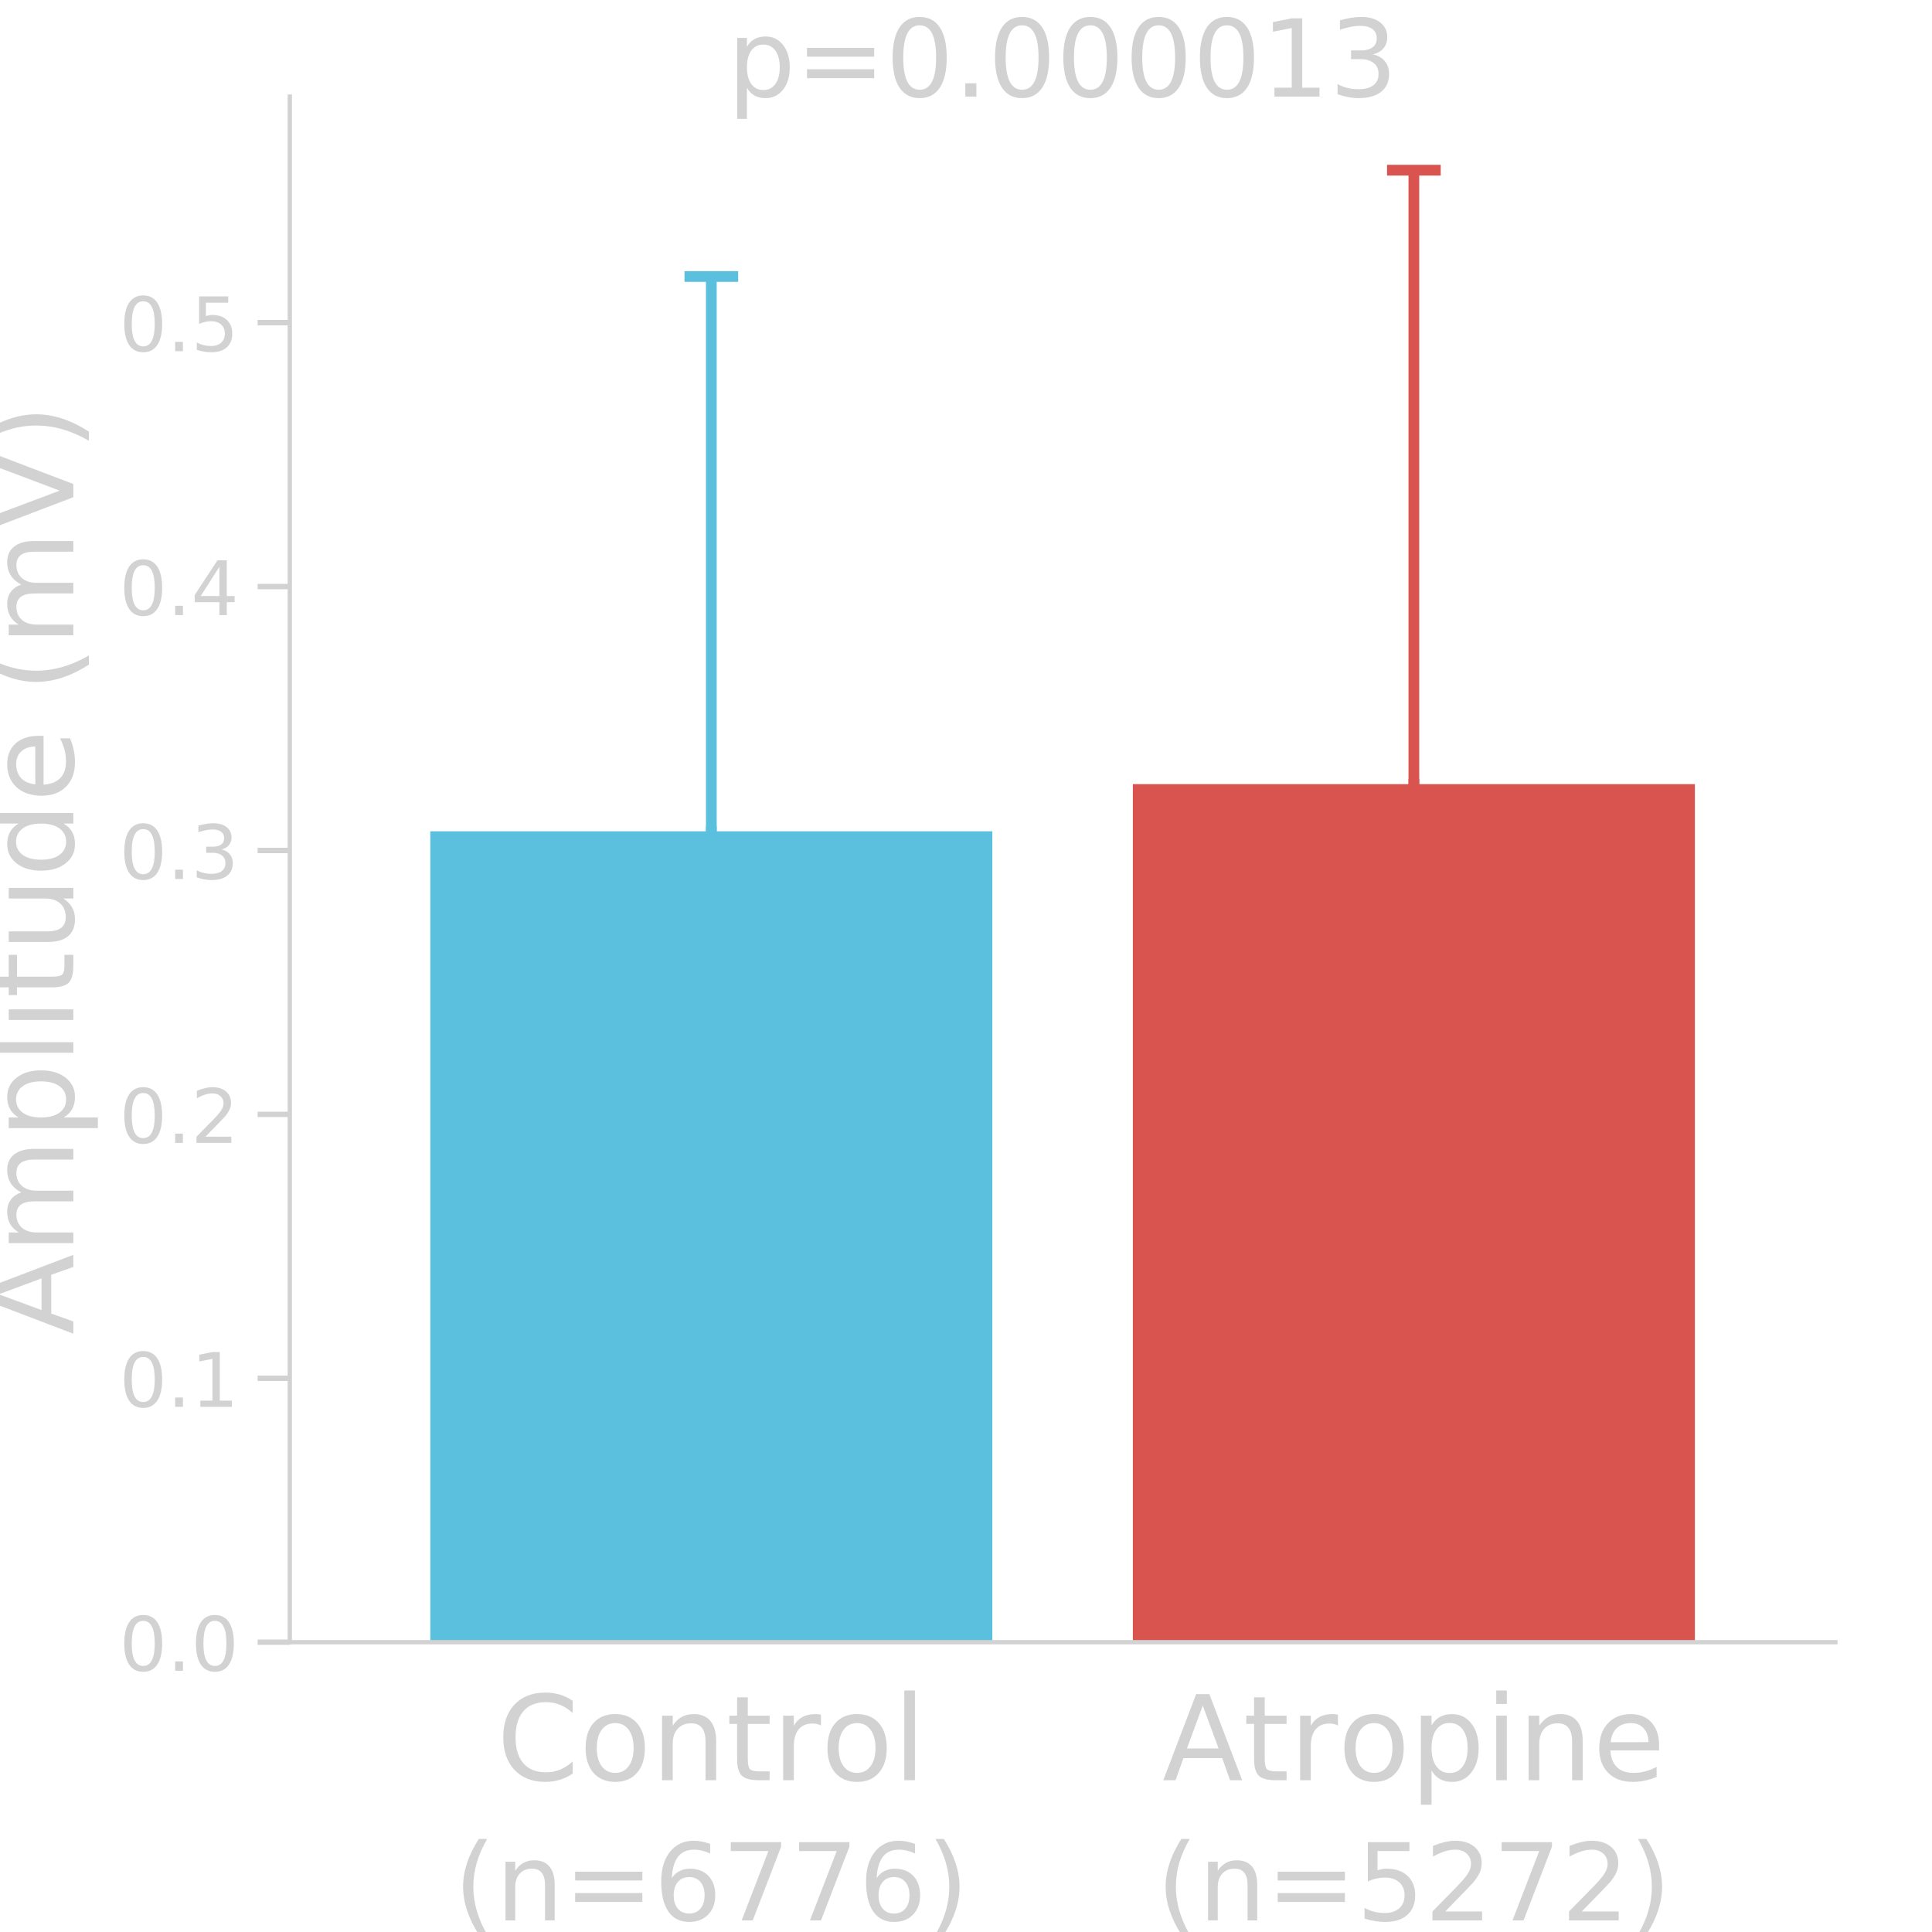
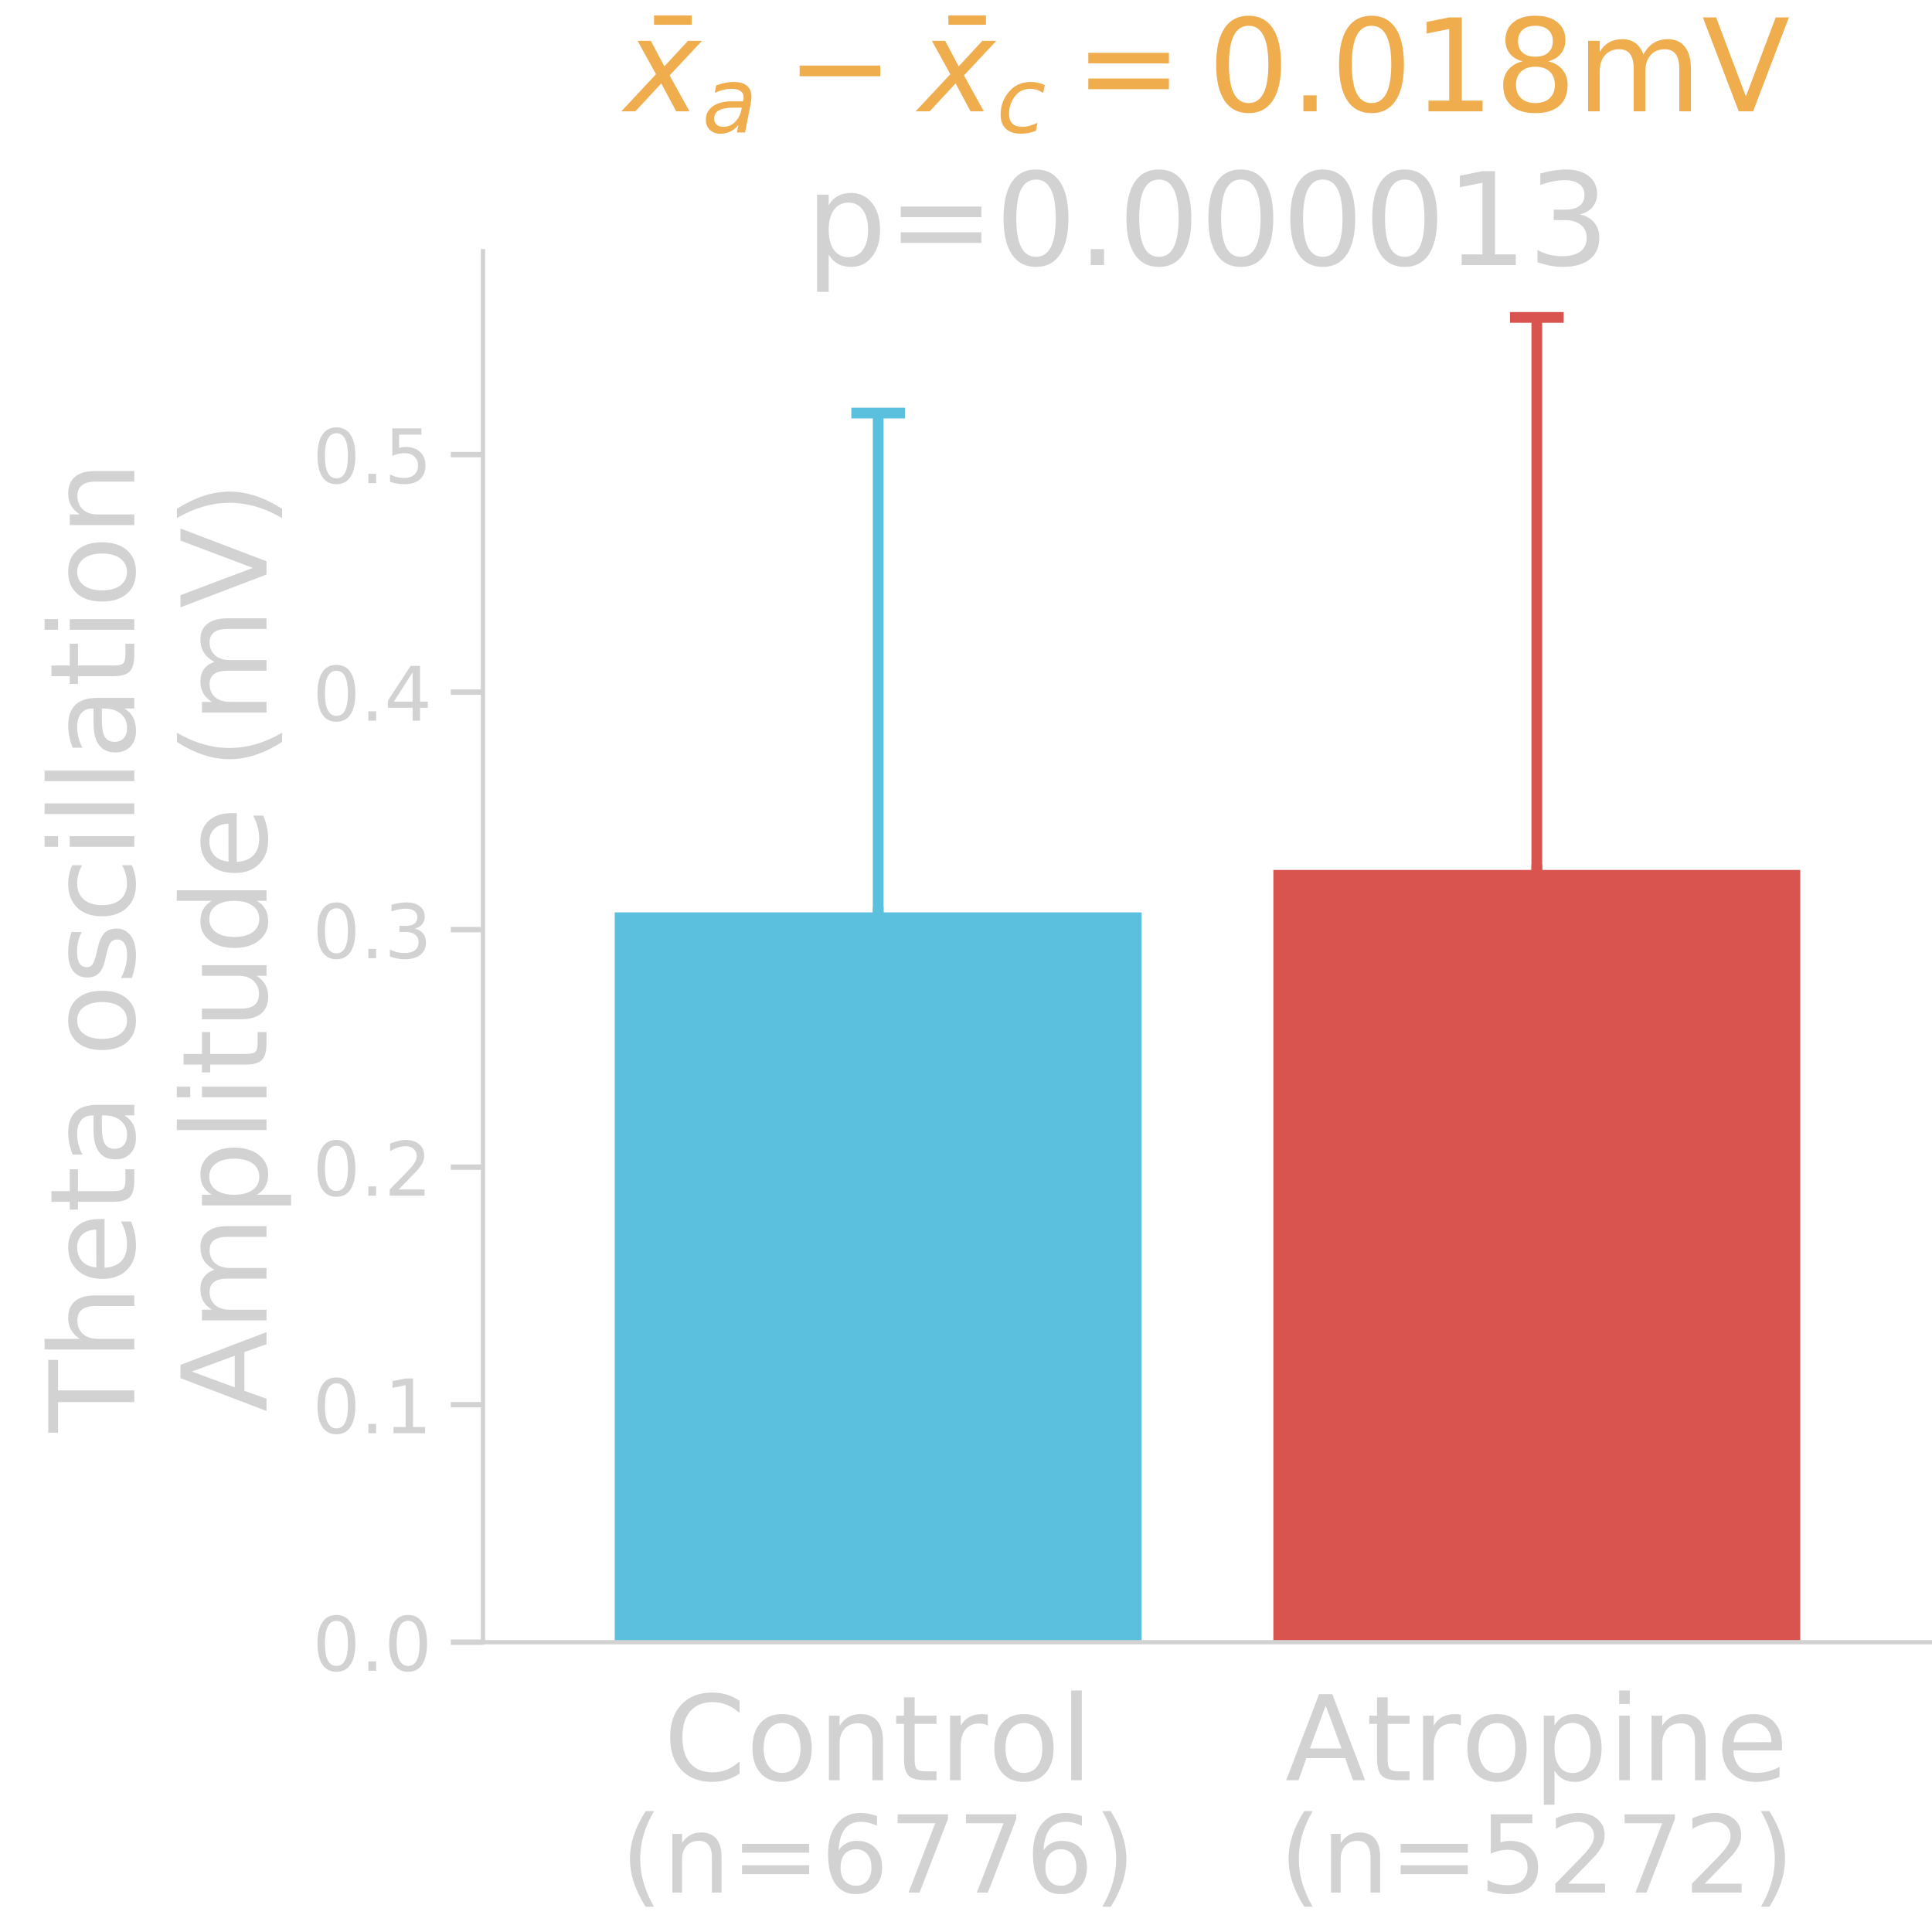
<svg xmlns="http://www.w3.org/2000/svg" xmlns:xlink="http://www.w3.org/1999/xlink" height="360pt" version="1.1" viewBox="0 0 360 360" width="360pt">
  <defs>
    <style type="text/css">
*{stroke-linecap:butt;stroke-linejoin:round;}
  </style>
  </defs>
  <g id="figure_1">
    <g id="patch_1">
      <path d="M 0 360  L 360 360  L 360 0  L 0 0  z " style="fill:none;" />
    </g>
    <g id="axes_1">
      <g id="patch_2">
-         <path d="M 54 306  L 342 306  L 342 18  L 54 18  z " style="fill:none;" />
+         <path d="M 90 306  L 360 306  L 360 46.8  L 90 46.8  z " style="fill:none;" />
      </g>
      <g id="patch_3">
-         <path clip-path="url(#pb2399ab381)" d="M 80.182 306  L 184.909 306  L 184.909 154.901  L 80.182 154.901  z " style="fill:#5bc0de;" />
+         <path clip-path="url(#p8c4077a1ff)" d="M 114.545 306  L 212.727 306  L 212.727 170.011  L 114.545 170.011  z " style="fill:#5bc0de;" />
      </g>
      <g id="patch_4">
-         <path clip-path="url(#pb2399ab381)" d="M 211.091 306  L 315.818 306  L 315.818 146.111  L 211.091 146.111  z " style="fill:#d9534f;" />
+         <path clip-path="url(#p8c4077a1ff)" d="M 237.273 306  L 335.455 306  L 335.455 162.1  L 237.273 162.1  z " style="fill:#d9534f;" />
      </g>
      <g id="matplotlib.axis_1">
        <g id="xtick_1">
          <g id="line2d_1" />
          <g id="text_1">
            <defs>
              <path d="M 64.406 67.281  L 64.406 56.891  Q 59.422 61.531 53.781 63.812  Q 48.141 66.109 41.797 66.109  Q 29.297 66.109 22.656 58.469  Q 16.016 50.828 16.016 36.375  Q 16.016 21.969 22.656 14.328  Q 29.297 6.688 41.797 6.688  Q 48.141 6.688 53.781 8.984  Q 59.422 11.281 64.406 15.922  L 64.406 5.609  Q 59.234 2.094 53.438 0.328  Q 47.656 -1.422 41.219 -1.422  Q 24.656 -1.422 15.125 8.703  Q 5.609 18.844 5.609 36.375  Q 5.609 53.953 15.125 64.078  Q 24.656 74.219 41.219 74.219  Q 47.75 74.219 53.531 72.484  Q 59.328 70.75 64.406 67.281  " id="DejaVuSans-43" />
              <path d="M 30.609 48.391  Q 23.391 48.391 19.188 42.75  Q 14.984 37.109 14.984 27.297  Q 14.984 17.484 19.156 11.844  Q 23.344 6.203 30.609 6.203  Q 37.797 6.203 41.984 11.859  Q 46.188 17.531 46.188 27.297  Q 46.188 37.016 41.984 42.703  Q 37.797 48.391 30.609 48.391  M 30.609 56  Q 42.328 56 49.016 48.375  Q 55.719 40.766 55.719 27.297  Q 55.719 13.875 49.016 6.219  Q 42.328 -1.422 30.609 -1.422  Q 18.844 -1.422 12.172 6.219  Q 5.516 13.875 5.516 27.297  Q 5.516 40.766 12.172 48.375  Q 18.844 56 30.609 56  " id="DejaVuSans-6f" />
              <path d="M 54.891 33.016  L 54.891 0  L 45.906 0  L 45.906 32.719  Q 45.906 40.484 42.875 44.328  Q 39.844 48.188 33.797 48.188  Q 26.516 48.188 22.312 43.547  Q 18.109 38.922 18.109 30.906  L 18.109 0  L 9.078 0  L 9.078 54.688  L 18.109 54.688  L 18.109 46.188  Q 21.344 51.125 25.703 53.562  Q 30.078 56 35.797 56  Q 45.219 56 50.047 50.172  Q 54.891 44.344 54.891 33.016  " id="DejaVuSans-6e" />
              <path d="M 18.312 70.219  L 18.312 54.688  L 36.812 54.688  L 36.812 47.703  L 18.312 47.703  L 18.312 18.016  Q 18.312 11.328 20.141 9.422  Q 21.969 7.516 27.594 7.516  L 36.812 7.516  L 36.812 0  L 27.594 0  Q 17.188 0 13.234 3.875  Q 9.281 7.766 9.281 18.016  L 9.281 47.703  L 2.688 47.703  L 2.688 54.688  L 9.281 54.688  L 9.281 70.219  z " id="DejaVuSans-74" />
              <path d="M 41.109 46.297  Q 39.594 47.172 37.812 47.578  Q 36.031 48 33.891 48  Q 26.266 48 22.188 43.047  Q 18.109 38.094 18.109 28.812  L 18.109 0  L 9.078 0  L 9.078 54.688  L 18.109 54.688  L 18.109 46.188  Q 20.953 51.172 25.484 53.578  Q 30.031 56 36.531 56  Q 37.453 56 38.578 55.875  Q 39.703 55.766 41.062 55.516  z " id="DejaVuSans-72" />
              <path d="M 9.422 75.984  L 18.406 75.984  L 18.406 0  L 9.422 0  z " id="DejaVuSans-6c" />
            </defs>
-             <g style="fill:#d2d2d2;" transform="translate(92.54499 331.7166)scale(0.22 -0.22)">
+             <g style="fill:#d2d2d2;" transform="translate(123.6359 331.7166)scale(0.22 -0.22)">
              <use xlink:href="#DejaVuSans-43" />
              <use x="69.824" xlink:href="#DejaVuSans-6f" />
              <use x="131.006" xlink:href="#DejaVuSans-6e" />
              <use x="194.385" xlink:href="#DejaVuSans-74" />
              <use x="233.594" xlink:href="#DejaVuSans-72" />
              <use x="274.676" xlink:href="#DejaVuSans-6f" />
              <use x="335.857" xlink:href="#DejaVuSans-6c" />
            </g>
          </g>
        </g>
        <g id="xtick_2">
          <g id="line2d_2" />
          <g id="text_2">
            <defs>
              <path d="M 34.188 63.188  L 20.797 26.906  L 47.609 26.906  z M 28.609 72.906  L 39.797 72.906  L 67.578 0  L 57.328 0  L 50.688 18.703  L 17.828 18.703  L 11.188 0  L 0.781 0  z " id="DejaVuSans-41" />
              <path d="M 18.109 8.203  L 18.109 -20.797  L 9.078 -20.797  L 9.078 54.688  L 18.109 54.688  L 18.109 46.391  Q 20.953 51.266 25.266 53.625  Q 29.594 56 35.594 56  Q 45.562 56 51.781 48.094  Q 58.016 40.188 58.016 27.297  Q 58.016 14.406 51.781 6.484  Q 45.562 -1.422 35.594 -1.422  Q 29.594 -1.422 25.266 0.953  Q 20.953 3.328 18.109 8.203  M 48.688 27.297  Q 48.688 37.203 44.609 42.844  Q 40.531 48.484 33.406 48.484  Q 26.266 48.484 22.188 42.844  Q 18.109 37.203 18.109 27.297  Q 18.109 17.391 22.188 11.75  Q 26.266 6.109 33.406 6.109  Q 40.531 6.109 44.609 11.75  Q 48.688 17.391 48.688 27.297  " id="DejaVuSans-70" />
              <path d="M 9.422 54.688  L 18.406 54.688  L 18.406 0  L 9.422 0  z M 9.422 75.984  L 18.406 75.984  L 18.406 64.594  L 9.422 64.594  z " id="DejaVuSans-69" />
              <path d="M 56.203 29.594  L 56.203 25.203  L 14.891 25.203  Q 15.484 15.922 20.484 11.062  Q 25.484 6.203 34.422 6.203  Q 39.594 6.203 44.453 7.469  Q 49.312 8.734 54.109 11.281  L 54.109 2.781  Q 49.266 0.734 44.188 -0.344  Q 39.109 -1.422 33.891 -1.422  Q 20.797 -1.422 13.156 6.188  Q 5.516 13.812 5.516 26.812  Q 5.516 40.234 12.766 48.109  Q 20.016 56 32.328 56  Q 43.359 56 49.781 48.891  Q 56.203 41.797 56.203 29.594  M 47.219 32.234  Q 47.125 39.594 43.094 43.984  Q 39.062 48.391 32.422 48.391  Q 24.906 48.391 20.391 44.141  Q 15.875 39.891 15.188 32.172  z " id="DejaVuSans-65" />
            </defs>
-             <g style="fill:#d2d2d2;" transform="translate(216.5911 331.7166)scale(0.22 -0.22)">
+             <g style="fill:#d2d2d2;" transform="translate(239.5002 331.7166)scale(0.22 -0.22)">
              <use xlink:href="#DejaVuSans-41" />
              <use x="68.393" xlink:href="#DejaVuSans-74" />
              <use x="107.602" xlink:href="#DejaVuSans-72" />
              <use x="148.684" xlink:href="#DejaVuSans-6f" />
              <use x="209.865" xlink:href="#DejaVuSans-70" />
              <use x="273.342" xlink:href="#DejaVuSans-69" />
              <use x="301.125" xlink:href="#DejaVuSans-6e" />
              <use x="364.504" xlink:href="#DejaVuSans-65" />
            </g>
          </g>
        </g>
      </g>
      <g id="matplotlib.axis_2">
        <g id="ytick_1">
          <g id="line2d_3">
            <defs>
-               <path d="M 0 0  L -6 0  " id="m5542c6e0f8" style="stroke:#d2d2d2;" />
-             </defs>
-             <g>
-               <use style="fill:#d2d2d2;stroke:#d2d2d2;" x="54" xlink:href="#m5542c6e0f8" y="306" />
+               <path d="M 0 0  L -6 0  " id="ma2e7c7d70a" style="stroke:#d2d2d2;" />
+             </defs>
+             <g>
+               <use style="fill:#d2d2d2;stroke:#d2d2d2;" x="90" xlink:href="#ma2e7c7d70a" y="306" />
            </g>
          </g>
          <g id="text_3">
            <defs>
              <path d="M 31.781 66.406  Q 24.172 66.406 20.328 58.906  Q 16.5 51.422 16.5 36.375  Q 16.5 21.391 20.328 13.891  Q 24.172 6.391 31.781 6.391  Q 39.453 6.391 43.281 13.891  Q 47.125 21.391 47.125 36.375  Q 47.125 51.422 43.281 58.906  Q 39.453 66.406 31.781 66.406  M 31.781 74.219  Q 44.047 74.219 50.516 64.516  Q 56.984 54.828 56.984 36.375  Q 56.984 17.969 50.516 8.266  Q 44.047 -1.422 31.781 -1.422  Q 19.531 -1.422 13.062 8.266  Q 6.594 17.969 6.594 36.375  Q 6.594 54.828 13.062 64.516  Q 19.531 74.219 31.781 74.219  " id="DejaVuSans-30" />
              <path d="M 10.688 12.406  L 21 12.406  L 21 0  L 10.688 0  z " id="DejaVuSans-2e" />
            </defs>
-             <g style="fill:#d2d2d2;" transform="translate(22.23562 311.3189)scale(0.14 -0.14)">
+             <g style="fill:#d2d2d2;" transform="translate(58.23562 311.3189)scale(0.14 -0.14)">
              <use xlink:href="#DejaVuSans-30" />
              <use x="63.623" xlink:href="#DejaVuSans-2e" />
              <use x="95.41" xlink:href="#DejaVuSans-30" />
            </g>
          </g>
        </g>
        <g id="ytick_2">
          <g id="line2d_4">
            <g>
-               <use style="fill:#d2d2d2;stroke:#d2d2d2;" x="54" xlink:href="#m5542c6e0f8" y="256.824" />
+               <use style="fill:#d2d2d2;stroke:#d2d2d2;" x="90" xlink:href="#ma2e7c7d70a" y="261.742" />
            </g>
          </g>
          <g id="text_4">
            <defs>
              <path d="M 12.406 8.297  L 28.516 8.297  L 28.516 63.922  L 10.984 60.406  L 10.984 69.391  L 28.422 72.906  L 38.281 72.906  L 38.281 8.297  L 54.391 8.297  L 54.391 0  L 12.406 0  z " id="DejaVuSans-31" />
            </defs>
-             <g style="fill:#d2d2d2;" transform="translate(22.23562 262.1429)scale(0.14 -0.14)">
+             <g style="fill:#d2d2d2;" transform="translate(58.23562 267.0605)scale(0.14 -0.14)">
              <use xlink:href="#DejaVuSans-30" />
              <use x="63.623" xlink:href="#DejaVuSans-2e" />
              <use x="95.41" xlink:href="#DejaVuSans-31" />
            </g>
          </g>
        </g>
        <g id="ytick_3">
          <g id="line2d_5">
            <g>
-               <use style="fill:#d2d2d2;stroke:#d2d2d2;" x="54" xlink:href="#m5542c6e0f8" y="207.648" />
+               <use style="fill:#d2d2d2;stroke:#d2d2d2;" x="90" xlink:href="#ma2e7c7d70a" y="217.483" />
            </g>
          </g>
          <g id="text_5">
            <defs>
              <path d="M 19.188 8.297  L 53.609 8.297  L 53.609 0  L 7.328 0  L 7.328 8.297  Q 12.938 14.109 22.625 23.891  Q 32.328 33.688 34.812 36.531  Q 39.547 41.844 41.422 45.531  Q 43.312 49.219 43.312 52.781  Q 43.312 58.594 39.234 62.25  Q 35.156 65.922 28.609 65.922  Q 23.969 65.922 18.812 64.312  Q 13.672 62.703 7.812 59.422  L 7.812 69.391  Q 13.766 71.781 18.938 73  Q 24.125 74.219 28.422 74.219  Q 39.75 74.219 46.484 68.547  Q 53.219 62.891 53.219 53.422  Q 53.219 48.922 51.531 44.891  Q 49.859 40.875 45.406 35.406  Q 44.188 33.984 37.641 27.219  Q 31.109 20.453 19.188 8.297  " id="DejaVuSans-32" />
            </defs>
-             <g style="fill:#d2d2d2;" transform="translate(22.23562 212.9669)scale(0.14 -0.14)">
+             <g style="fill:#d2d2d2;" transform="translate(58.23562 222.8021)scale(0.14 -0.14)">
              <use xlink:href="#DejaVuSans-30" />
              <use x="63.623" xlink:href="#DejaVuSans-2e" />
              <use x="95.41" xlink:href="#DejaVuSans-32" />
            </g>
          </g>
        </g>
        <g id="ytick_4">
          <g id="line2d_6">
            <g>
-               <use style="fill:#d2d2d2;stroke:#d2d2d2;" x="54" xlink:href="#m5542c6e0f8" y="158.472" />
+               <use style="fill:#d2d2d2;stroke:#d2d2d2;" x="90" xlink:href="#ma2e7c7d70a" y="173.225" />
            </g>
          </g>
          <g id="text_6">
            <defs>
              <path d="M 40.578 39.312  Q 47.656 37.797 51.625 33  Q 55.609 28.219 55.609 21.188  Q 55.609 10.406 48.188 4.484  Q 40.766 -1.422 27.094 -1.422  Q 22.516 -1.422 17.656 -0.516  Q 12.797 0.391 7.625 2.203  L 7.625 11.719  Q 11.719 9.328 16.594 8.109  Q 21.484 6.891 26.812 6.891  Q 36.078 6.891 40.938 10.547  Q 45.797 14.203 45.797 21.188  Q 45.797 27.641 41.281 31.266  Q 36.766 34.906 28.719 34.906  L 20.219 34.906  L 20.219 43.016  L 29.109 43.016  Q 36.375 43.016 40.234 45.922  Q 44.094 48.828 44.094 54.297  Q 44.094 59.906 40.109 62.906  Q 36.141 65.922 28.719 65.922  Q 24.656 65.922 20.016 65.031  Q 15.375 64.156 9.812 62.312  L 9.812 71.094  Q 15.438 72.656 20.344 73.438  Q 25.25 74.219 29.594 74.219  Q 40.828 74.219 47.359 69.109  Q 53.906 64.016 53.906 55.328  Q 53.906 49.266 50.438 45.094  Q 46.969 40.922 40.578 39.312  " id="DejaVuSans-33" />
            </defs>
-             <g style="fill:#d2d2d2;" transform="translate(22.23562 163.7909)scale(0.14 -0.14)">
+             <g style="fill:#d2d2d2;" transform="translate(58.23562 178.5437)scale(0.14 -0.14)">
              <use xlink:href="#DejaVuSans-30" />
              <use x="63.623" xlink:href="#DejaVuSans-2e" />
              <use x="95.41" xlink:href="#DejaVuSans-33" />
            </g>
          </g>
        </g>
        <g id="ytick_5">
          <g id="line2d_7">
            <g>
-               <use style="fill:#d2d2d2;stroke:#d2d2d2;" x="54" xlink:href="#m5542c6e0f8" y="109.296" />
+               <use style="fill:#d2d2d2;stroke:#d2d2d2;" x="90" xlink:href="#ma2e7c7d70a" y="128.966" />
            </g>
          </g>
          <g id="text_7">
            <defs>
              <path d="M 37.797 64.312  L 12.891 25.391  L 37.797 25.391  z M 35.203 72.906  L 47.609 72.906  L 47.609 25.391  L 58.016 25.391  L 58.016 17.188  L 47.609 17.188  L 47.609 0  L 37.797 0  L 37.797 17.188  L 4.891 17.188  L 4.891 26.703  z " id="DejaVuSans-34" />
            </defs>
-             <g style="fill:#d2d2d2;" transform="translate(22.23562 114.6149)scale(0.14 -0.14)">
+             <g style="fill:#d2d2d2;" transform="translate(58.23562 134.2853)scale(0.14 -0.14)">
              <use xlink:href="#DejaVuSans-30" />
              <use x="63.623" xlink:href="#DejaVuSans-2e" />
              <use x="95.41" xlink:href="#DejaVuSans-34" />
            </g>
          </g>
        </g>
        <g id="ytick_6">
          <g id="line2d_8">
            <g>
-               <use style="fill:#d2d2d2;stroke:#d2d2d2;" x="54" xlink:href="#m5542c6e0f8" y="60.12" />
+               <use style="fill:#d2d2d2;stroke:#d2d2d2;" x="90" xlink:href="#ma2e7c7d70a" y="84.708" />
            </g>
          </g>
          <g id="text_8">
            <defs>
              <path d="M 10.797 72.906  L 49.516 72.906  L 49.516 64.594  L 19.828 64.594  L 19.828 46.734  Q 21.969 47.469 24.109 47.828  Q 26.266 48.188 28.422 48.188  Q 40.625 48.188 47.75 41.5  Q 54.891 34.812 54.891 23.391  Q 54.891 11.625 47.562 5.094  Q 40.234 -1.422 26.906 -1.422  Q 22.312 -1.422 17.547 -0.641  Q 12.797 0.141 7.719 1.703  L 7.719 11.625  Q 12.109 9.234 16.797 8.062  Q 21.484 6.891 26.703 6.891  Q 35.156 6.891 40.078 11.328  Q 45.016 15.766 45.016 23.391  Q 45.016 31 40.078 35.438  Q 35.156 39.891 26.703 39.891  Q 22.75 39.891 18.812 39.016  Q 14.891 38.141 10.797 36.281  z " id="DejaVuSans-35" />
            </defs>
-             <g style="fill:#d2d2d2;" transform="translate(22.23562 65.43893)scale(0.14 -0.14)">
+             <g style="fill:#d2d2d2;" transform="translate(58.23562 90.02693)scale(0.14 -0.14)">
              <use xlink:href="#DejaVuSans-30" />
              <use x="63.623" xlink:href="#DejaVuSans-2e" />
              <use x="95.41" xlink:href="#DejaVuSans-35" />
            </g>
          </g>
        </g>
        <g id="text_9">
+           <defs>
+             <path d="M -0.297 72.906  L 61.375 72.906  L 61.375 64.594  L 35.5 64.594  L 35.5 0  L 25.594 0  L 25.594 64.594  L -0.297 64.594  z " id="DejaVuSans-54" />
+             <path d="M 54.891 33.016  L 54.891 0  L 45.906 0  L 45.906 32.719  Q 45.906 40.484 42.875 44.328  Q 39.844 48.188 33.797 48.188  Q 26.516 48.188 22.312 43.547  Q 18.109 38.922 18.109 30.906  L 18.109 0  L 9.078 0  L 9.078 75.984  L 18.109 75.984  L 18.109 46.188  Q 21.344 51.125 25.703 53.562  Q 30.078 56 35.797 56  Q 45.219 56 50.047 50.172  Q 54.891 44.344 54.891 33.016  " id="DejaVuSans-68" />
+             <path d="M 34.281 27.484  Q 23.391 27.484 19.188 25  Q 14.984 22.516 14.984 16.5  Q 14.984 11.719 18.141 8.906  Q 21.297 6.109 26.703 6.109  Q 34.188 6.109 38.703 11.406  Q 43.219 16.703 43.219 25.484  L 43.219 27.484  z M 52.203 31.203  L 52.203 0  L 43.219 0  L 43.219 8.297  Q 40.141 3.328 35.547 0.953  Q 30.953 -1.422 24.312 -1.422  Q 15.922 -1.422 10.953 3.297  Q 6 8.016 6 15.922  Q 6 25.141 12.172 29.828  Q 18.359 34.516 30.609 34.516  L 43.219 34.516  L 43.219 35.406  Q 43.219 41.609 39.141 45  Q 35.062 48.391 27.688 48.391  Q 23 48.391 18.547 47.266  Q 14.109 46.141 10.016 43.891  L 10.016 52.203  Q 14.938 54.109 19.578 55.047  Q 24.219 56 28.609 56  Q 40.484 56 46.344 49.844  Q 52.203 43.703 52.203 31.203  " id="DejaVuSans-61" />
+             <path id="DejaVuSans-20" />
+             <path d="M 44.281 53.078  L 44.281 44.578  Q 40.484 46.531 36.375 47.5  Q 32.281 48.484 27.875 48.484  Q 21.188 48.484 17.844 46.438  Q 14.5 44.391 14.5 40.281  Q 14.5 37.156 16.891 35.375  Q 19.281 33.594 26.516 31.984  L 29.594 31.297  Q 39.156 29.25 43.188 25.516  Q 47.219 21.781 47.219 15.094  Q 47.219 7.469 41.188 3.016  Q 35.156 -1.422 24.609 -1.422  Q 20.219 -1.422 15.453 -0.562  Q 10.688 0.297 5.422 2  L 5.422 11.281  Q 10.406 8.688 15.234 7.391  Q 20.062 6.109 24.812 6.109  Q 31.156 6.109 34.562 8.281  Q 37.984 10.453 37.984 14.406  Q 37.984 18.062 35.516 20.016  Q 33.062 21.969 24.703 23.781  L 21.578 24.516  Q 13.234 26.266 9.516 29.906  Q 5.812 33.547 5.812 39.891  Q 5.812 47.609 11.281 51.797  Q 16.75 56 26.812 56  Q 31.781 56 36.172 55.266  Q 40.578 54.547 44.281 53.078  " id="DejaVuSans-73" />
+             <path d="M 48.781 52.594  L 48.781 44.188  Q 44.969 46.297 41.141 47.344  Q 37.312 48.391 33.406 48.391  Q 24.656 48.391 19.812 42.844  Q 14.984 37.312 14.984 27.297  Q 14.984 17.281 19.812 11.734  Q 24.656 6.203 33.406 6.203  Q 37.312 6.203 41.141 7.25  Q 44.969 8.297 48.781 10.406  L 48.781 2.094  Q 45.016 0.344 40.984 -0.531  Q 36.969 -1.422 32.422 -1.422  Q 20.062 -1.422 12.781 6.344  Q 5.516 14.109 5.516 27.297  Q 5.516 40.672 12.859 48.328  Q 20.219 56 33.016 56  Q 37.156 56 41.109 55.141  Q 45.062 54.297 48.781 52.594  " id="DejaVuSans-63" />
+           </defs>
+           <g style="fill:#d2d2d2;" transform="translate(25.02512 266.8956)rotate(-90)scale(0.22 -0.22)">
+             <use xlink:href="#DejaVuSans-54" />
+             <use x="61.084" xlink:href="#DejaVuSans-68" />
+             <use x="124.463" xlink:href="#DejaVuSans-65" />
+             <use x="185.986" xlink:href="#DejaVuSans-74" />
+             <use x="225.195" xlink:href="#DejaVuSans-61" />
+             <use x="286.475" xlink:href="#DejaVuSans-20" />
+             <use x="318.262" xlink:href="#DejaVuSans-6f" />
+             <use x="379.443" xlink:href="#DejaVuSans-73" />
+             <use x="431.543" xlink:href="#DejaVuSans-63" />
+             <use x="486.523" xlink:href="#DejaVuSans-69" />
+             <use x="514.307" xlink:href="#DejaVuSans-6c" />
+             <use x="542.09" xlink:href="#DejaVuSans-6c" />
+             <use x="569.873" xlink:href="#DejaVuSans-61" />
+             <use x="631.152" xlink:href="#DejaVuSans-74" />
+             <use x="670.361" xlink:href="#DejaVuSans-69" />
+             <use x="698.145" xlink:href="#DejaVuSans-6f" />
+             <use x="759.326" xlink:href="#DejaVuSans-6e" />
+           </g>
          <defs>
            <path d="M 52 44.188  Q 55.375 50.25 60.062 53.125  Q 64.75 56 71.094 56  Q 79.641 56 84.281 50.016  Q 88.922 44.047 88.922 33.016  L 88.922 0  L 79.891 0  L 79.891 32.719  Q 79.891 40.578 77.094 44.375  Q 74.312 48.188 68.609 48.188  Q 61.625 48.188 57.562 43.547  Q 53.516 38.922 53.516 30.906  L 53.516 0  L 44.484 0  L 44.484 32.719  Q 44.484 40.625 41.703 44.406  Q 38.922 48.188 33.109 48.188  Q 26.219 48.188 22.156 43.531  Q 18.109 38.875 18.109 30.906  L 18.109 0  L 9.078 0  L 9.078 54.688  L 18.109 54.688  L 18.109 46.188  Q 21.188 51.219 25.484 53.609  Q 29.781 56 35.688 56  Q 41.656 56 45.828 52.969  Q 50 49.953 52 44.188  " id="DejaVuSans-6d" />
            <path d="M 8.5 21.578  L 8.5 54.688  L 17.484 54.688  L 17.484 21.922  Q 17.484 14.156 20.5 10.266  Q 23.531 6.391 29.594 6.391  Q 36.859 6.391 41.078 11.031  Q 45.312 15.672 45.312 23.688  L 45.312 54.688  L 54.297 54.688  L 54.297 0  L 45.312 0  L 45.312 8.406  Q 42.047 3.422 37.719 1  Q 33.406 -1.422 27.688 -1.422  Q 18.266 -1.422 13.375 4.438  Q 8.5 10.297 8.5 21.578  M 31.109 56  z " id="DejaVuSans-75" />
            <path d="M 45.406 46.391  L 45.406 75.984  L 54.391 75.984  L 54.391 0  L 45.406 0  L 45.406 8.203  Q 42.578 3.328 38.25 0.953  Q 33.938 -1.422 27.875 -1.422  Q 17.969 -1.422 11.734 6.484  Q 5.516 14.406 5.516 27.297  Q 5.516 40.188 11.734 48.094  Q 17.969 56 27.875 56  Q 33.938 56 38.25 53.625  Q 42.578 51.266 45.406 46.391  M 14.797 27.297  Q 14.797 17.391 18.875 11.75  Q 22.953 6.109 30.078 6.109  Q 37.203 6.109 41.297 11.75  Q 45.406 17.391 45.406 27.297  Q 45.406 37.203 41.297 42.844  Q 37.203 48.484 30.078 48.484  Q 22.953 48.484 18.875 42.844  Q 14.797 37.203 14.797 27.297  " id="DejaVuSans-64" />
-             <path id="DejaVuSans-20" />
            <path d="M 31 75.875  Q 24.469 64.656 21.281 53.656  Q 18.109 42.672 18.109 31.391  Q 18.109 20.125 21.312 9.062  Q 24.516 -2 31 -13.188  L 23.188 -13.188  Q 15.875 -1.703 12.234 9.375  Q 8.594 20.453 8.594 31.391  Q 8.594 42.281 12.203 53.312  Q 15.828 64.359 23.188 75.875  z " id="DejaVuSans-28" />
            <path d="M 28.609 0  L 0.781 72.906  L 11.078 72.906  L 34.188 11.531  L 57.328 72.906  L 67.578 72.906  L 39.797 0  z " id="DejaVuSans-56" />
            <path d="M 8.016 75.875  L 15.828 75.875  Q 23.141 64.359 26.781 53.312  Q 30.422 42.281 30.422 31.391  Q 30.422 20.453 26.781 9.375  Q 23.141 -1.703 15.828 -13.188  L 8.016 -13.188  Q 14.5 -2 17.703 9.062  Q 20.906 20.125 20.906 31.391  Q 20.906 42.672 17.703 53.656  Q 14.5 64.656 8.016 75.875  " id="DejaVuSans-29" />
          </defs>
-           <g style="fill:#d2d2d2;" transform="translate(13.66031 248.6886)rotate(-90)scale(0.22 -0.22)">
+           <g style="fill:#d2d2d2;" transform="translate(49.66031 263.0886)rotate(-90)scale(0.22 -0.22)">
            <use xlink:href="#DejaVuSans-41" />
            <use x="68.408" xlink:href="#DejaVuSans-6d" />
            <use x="165.82" xlink:href="#DejaVuSans-70" />
            <use x="229.297" xlink:href="#DejaVuSans-6c" />
            <use x="257.08" xlink:href="#DejaVuSans-69" />
            <use x="284.863" xlink:href="#DejaVuSans-74" />
            <use x="324.072" xlink:href="#DejaVuSans-75" />
            <use x="387.451" xlink:href="#DejaVuSans-64" />
            <use x="450.928" xlink:href="#DejaVuSans-65" />
            <use x="512.451" xlink:href="#DejaVuSans-20" />
            <use x="544.238" xlink:href="#DejaVuSans-28" />
            <use x="583.252" xlink:href="#DejaVuSans-6d" />
            <use x="680.664" xlink:href="#DejaVuSans-56" />
            <use x="749.072" xlink:href="#DejaVuSans-29" />
          </g>
        </g>
      </g>
      <g id="LineCollection_1">
-         <path clip-path="url(#pb2399ab381)" d="M 132.545 258.279  L 132.545 51.522  " style="fill:none;stroke:#5bc0de;stroke-width:2;" />
+         <path clip-path="url(#p8c4077a1ff)" d="M 163.636 263.051  L 163.636 76.97  " style="fill:none;stroke:#5bc0de;stroke-width:2;" />
      </g>
      <g id="LineCollection_2">
-         <path clip-path="url(#pb2399ab381)" d="M 263.455 260.508  L 263.455 31.714  " style="fill:none;stroke:#d9534f;stroke-width:2;" />
+         <path clip-path="url(#p8c4077a1ff)" d="M 286.364 265.057  L 286.364 59.143  " style="fill:none;stroke:#d9534f;stroke-width:2;" />
      </g>
      <g id="line2d_9">
        <defs>
-           <path d="M 5 0  L -5 -0  " id="mb5862f78d9" style="stroke:#5bc0de;stroke-width:2;" />
+           <path d="M 5 0  L -5 -0  " id="m9633cdf77a" style="stroke:#5bc0de;stroke-width:2;" />
        </defs>
-         <g clip-path="url(#pb2399ab381)">
-           <use style="fill:#5bc0de;stroke:#5bc0de;stroke-width:2;" x="132.545" xlink:href="#mb5862f78d9" y="258.279" />
+         <g clip-path="url(#p8c4077a1ff)">
+           <use style="fill:#5bc0de;stroke:#5bc0de;stroke-width:2;" x="163.636" xlink:href="#m9633cdf77a" y="263.051" />
        </g>
      </g>
      <g id="line2d_10">
-         <g clip-path="url(#pb2399ab381)">
-           <use style="fill:#5bc0de;stroke:#5bc0de;stroke-width:2;" x="132.545" xlink:href="#mb5862f78d9" y="51.522" />
+         <g clip-path="url(#p8c4077a1ff)">
+           <use style="fill:#5bc0de;stroke:#5bc0de;stroke-width:2;" x="163.636" xlink:href="#m9633cdf77a" y="76.97" />
        </g>
      </g>
      <g id="line2d_11">
        <defs>
-           <path d="M 5 0  L -5 -0  " id="m9d867dc07e" style="stroke:#d9534f;stroke-width:2;" />
+           <path d="M 5 0  L -5 -0  " id="m61225c7da8" style="stroke:#d9534f;stroke-width:2;" />
        </defs>
-         <g clip-path="url(#pb2399ab381)">
-           <use style="fill:#d9534f;stroke:#d9534f;stroke-width:2;" x="263.455" xlink:href="#m9d867dc07e" y="260.508" />
+         <g clip-path="url(#p8c4077a1ff)">
+           <use style="fill:#d9534f;stroke:#d9534f;stroke-width:2;" x="286.364" xlink:href="#m61225c7da8" y="265.057" />
        </g>
      </g>
      <g id="line2d_12">
-         <g clip-path="url(#pb2399ab381)">
-           <use style="fill:#d9534f;stroke:#d9534f;stroke-width:2;" x="263.455" xlink:href="#m9d867dc07e" y="31.714" />
+         <g clip-path="url(#p8c4077a1ff)">
+           <use style="fill:#d9534f;stroke:#d9534f;stroke-width:2;" x="286.364" xlink:href="#m61225c7da8" y="59.143" />
        </g>
      </g>
      <g id="line2d_13">
-         <path clip-path="url(#pb2399ab381)" d="M 132.545 154.901  " style="fill:none;stroke:#5bc0de;stroke-linecap:square;stroke-width:2;" />
+         <path clip-path="url(#p8c4077a1ff)" d="M 163.636 170.011  " style="fill:none;stroke:#5bc0de;stroke-linecap:square;stroke-width:2;" />
      </g>
      <g id="line2d_14">
-         <path clip-path="url(#pb2399ab381)" d="M 263.455 146.111  " style="fill:none;stroke:#d9534f;stroke-linecap:square;stroke-width:2;" />
+         <path clip-path="url(#p8c4077a1ff)" d="M 286.364 162.1  " style="fill:none;stroke:#d9534f;stroke-linecap:square;stroke-width:2;" />
      </g>
      <g id="patch_5">
-         <path d="M 54 306  L 54 18  " style="fill:none;stroke:#d2d2d2;stroke-linecap:square;stroke-linejoin:miter;stroke-width:0.8;" />
+         <path d="M 90 306  L 90 46.8  " style="fill:none;stroke:#d2d2d2;stroke-linecap:square;stroke-linejoin:miter;stroke-width:0.8;" />
      </g>
      <g id="patch_6">
-         <path d="M 54 306  L 342 306  " style="fill:none;stroke:#d2d2d2;stroke-linecap:square;stroke-linejoin:miter;stroke-width:0.8;" />
+         <path d="M 90 306  L 360 306  " style="fill:none;stroke:#d2d2d2;stroke-linecap:square;stroke-linejoin:miter;stroke-width:0.8;" />
+       </g>
+       <g id="text_10">
+         <defs>
+           <path d="M -39.344 74.516  L -10.156 74.516  L -10.156 67.281  L -39.344 67.281  z " id="DejaVuSans-304" />
+           <path d="M 60.016 54.688  L 34.906 27.875  L 50.297 0  L 39.984 0  L 28.422 21.688  L 8.297 0  L -2.594 0  L 24.312 28.812  L 10.016 54.688  L 20.312 54.688  L 30.812 34.906  L 49.125 54.688  z " id="DejaVuSans-Oblique-78" />
+           <path d="M 53.719 31.203  L 47.609 0  L 38.625 0  L 40.281 8.297  Q 36.328 3.422 31.266 1  Q 26.219 -1.422 20.016 -1.422  Q 13.031 -1.422 8.562 2.844  Q 4.109 7.125 4.109 13.812  Q 4.109 23.391 11.75 28.953  Q 19.391 34.516 32.812 34.516  L 45.312 34.516  L 45.797 36.922  Q 45.906 37.312 45.953 37.766  Q 46 38.234 46 39.203  Q 46 43.562 42.453 45.969  Q 38.922 48.391 32.516 48.391  Q 28.125 48.391 23.5 47.266  Q 18.891 46.141 14.016 43.891  L 15.578 52.203  Q 20.656 54.109 25.516 55.047  Q 30.375 56 34.906 56  Q 44.578 56 49.625 51.797  Q 54.688 47.609 54.688 39.594  Q 54.688 37.984 54.438 35.812  Q 54.203 33.641 53.719 31.203  M 44 27.484  L 35.016 27.484  Q 23.969 27.484 18.672 24.531  Q 13.375 21.578 13.375 15.375  Q 13.375 11.078 16.078 8.641  Q 18.797 6.203 23.578 6.203  Q 30.906 6.203 36.375 11.453  Q 41.844 16.703 43.609 25.484  z " id="DejaVuSans-Oblique-61" />
+           <path d="M 10.594 35.5  L 73.188 35.5  L 73.188 27.203  L 10.594 27.203  z " id="DejaVuSans-2212" />
+           <path d="M 53.609 52.594  L 51.812 43.703  Q 48.578 46.047 44.938 47.219  Q 41.312 48.391 37.406 48.391  Q 33.109 48.391 29.219 46.875  Q 25.344 45.359 22.703 42.578  Q 18.5 38.328 16.203 32.609  Q 13.922 26.906 13.922 20.797  Q 13.922 13.422 17.609 9.812  Q 21.297 6.203 28.812 6.203  Q 32.516 6.203 36.688 7.328  Q 40.875 8.453 45.406 10.688  L 43.703 1.812  Q 39.797 0.203 35.672 -0.609  Q 31.547 -1.422 27.203 -1.422  Q 16.312 -1.422 10.453 4.016  Q 4.594 9.469 4.594 19.578  Q 4.594 28.078 7.641 35.234  Q 10.688 42.391 16.703 48.094  Q 20.797 52 26.312 54  Q 31.844 56 38.375 56  Q 42.188 56 45.938 55.141  Q 49.703 54.297 53.609 52.594  " id="DejaVuSans-Oblique-63" />
+           <path d="M 10.594 45.406  L 73.188 45.406  L 73.188 37.203  L 10.594 37.203  z M 10.594 25.484  L 73.188 25.484  L 73.188 17.188  L 10.594 17.188  z " id="DejaVuSans-3d" />
+           <path d="M 31.781 34.625  Q 24.75 34.625 20.719 30.859  Q 16.703 27.094 16.703 20.516  Q 16.703 13.922 20.719 10.156  Q 24.75 6.391 31.781 6.391  Q 38.812 6.391 42.859 10.172  Q 46.922 13.969 46.922 20.516  Q 46.922 27.094 42.891 30.859  Q 38.875 34.625 31.781 34.625  M 21.922 38.812  Q 15.578 40.375 12.031 44.719  Q 8.5 49.078 8.5 55.328  Q 8.5 64.062 14.719 69.141  Q 20.953 74.219 31.781 74.219  Q 42.672 74.219 48.875 69.141  Q 55.078 64.062 55.078 55.328  Q 55.078 49.078 51.531 44.719  Q 48 40.375 41.703 38.812  Q 48.828 37.156 52.797 32.312  Q 56.781 27.484 56.781 20.516  Q 56.781 9.906 50.312 4.234  Q 43.844 -1.422 31.781 -1.422  Q 19.734 -1.422 13.25 4.234  Q 6.781 9.906 6.781 20.516  Q 6.781 27.484 10.781 32.312  Q 14.797 37.156 21.922 38.812  M 18.312 54.391  Q 18.312 48.734 21.844 45.562  Q 25.391 42.391 31.781 42.391  Q 38.141 42.391 41.719 45.562  Q 45.312 48.734 45.312 54.391  Q 45.312 60.062 41.719 63.234  Q 38.141 66.406 31.781 66.406  Q 25.391 66.406 21.844 63.234  Q 18.312 60.062 18.312 54.391  " id="DejaVuSans-38" />
+         </defs>
+         <g style="fill:#f0ad4e;" transform="translate(116.4 20.88)scale(0.24 -0.24)">
+           <use transform="translate(62.13867 0.484375)" xlink:href="#DejaVuSans-304" />
+           <use transform="translate(0 0.578125)" xlink:href="#DejaVuSans-Oblique-78" />
+           <use transform="translate(60.13672 -15.82812)scale(0.7)" xlink:href="#DejaVuSans-Oblique-61" />
+           <use transform="translate(125.249 0.578125)" xlink:href="#DejaVuSans-2212" />
+           <use transform="translate(290.6592 0.484375)" xlink:href="#DejaVuSans-304" />
+           <use transform="translate(228.5205 0.578125)" xlink:href="#DejaVuSans-Oblique-78" />
+           <use transform="translate(288.6572 -15.82812)scale(0.7)" xlink:href="#DejaVuSans-Oblique-63" />
+           <use transform="translate(349.3604 0.578125)" xlink:href="#DejaVuSans-3d" />
+           <use transform="translate(452.6318 0.578125)" xlink:href="#DejaVuSans-30" />
+           <use transform="translate(516.2549 0.578125)" xlink:href="#DejaVuSans-2e" />
+           <use transform="translate(548.042 0.578125)" xlink:href="#DejaVuSans-30" />
+           <use transform="translate(611.665 0.578125)" xlink:href="#DejaVuSans-31" />
+           <use transform="translate(675.2881 0.578125)" xlink:href="#DejaVuSans-38" />
+           <use transform="translate(738.9111 0.578125)" xlink:href="#DejaVuSans-6d" />
+           <use transform="translate(836.3232 0.578125)" xlink:href="#DejaVuSans-56" />
+         </g>
      </g>
    </g>
    <g id="axes_2">
-       <g id="text_10">
-         <defs>
-           <path d="M 10.594 45.406  L 73.188 45.406  L 73.188 37.203  L 10.594 37.203  z M 10.594 25.484  L 73.188 25.484  L 73.188 17.188  L 10.594 17.188  z " id="DejaVuSans-3d" />
-         </defs>
-         <g style="fill:#d2d2d2;" transform="translate(135.5563 18)scale(0.2 -0.2)">
+       <g id="text_11">
+         <g style="fill:#d2d2d2;" transform="translate(150.0675 49.392)scale(0.24 -0.24)">
          <use xlink:href="#DejaVuSans-70" />
          <use x="63.477" xlink:href="#DejaVuSans-3d" />
          <use x="147.266" xlink:href="#DejaVuSans-30" />
          <use x="210.889" xlink:href="#DejaVuSans-2e" />
          <use x="242.676" xlink:href="#DejaVuSans-30" />
          <use x="306.299" xlink:href="#DejaVuSans-30" />
          <use x="369.922" xlink:href="#DejaVuSans-30" />
          <use x="433.545" xlink:href="#DejaVuSans-30" />
          <use x="497.168" xlink:href="#DejaVuSans-31" />
          <use x="560.791" xlink:href="#DejaVuSans-33" />
        </g>
      </g>
    </g>
    <g id="axes_3">
-       <g id="text_11">
+       <g id="text_12">
        <defs>
          <path d="M 33.016 40.375  Q 26.375 40.375 22.484 35.828  Q 18.609 31.297 18.609 23.391  Q 18.609 15.531 22.484 10.953  Q 26.375 6.391 33.016 6.391  Q 39.656 6.391 43.531 10.953  Q 47.406 15.531 47.406 23.391  Q 47.406 31.297 43.531 35.828  Q 39.656 40.375 33.016 40.375  M 52.594 71.297  L 52.594 62.312  Q 48.875 64.062 45.094 64.984  Q 41.312 65.922 37.594 65.922  Q 27.828 65.922 22.672 59.328  Q 17.531 52.734 16.797 39.406  Q 19.672 43.656 24.016 45.922  Q 28.375 48.188 33.594 48.188  Q 44.578 48.188 50.953 41.516  Q 57.328 34.859 57.328 23.391  Q 57.328 12.156 50.688 5.359  Q 44.047 -1.422 33.016 -1.422  Q 20.359 -1.422 13.672 8.266  Q 6.984 17.969 6.984 36.375  Q 6.984 53.656 15.188 63.938  Q 23.391 74.219 37.203 74.219  Q 40.922 74.219 44.703 73.484  Q 48.484 72.75 52.594 71.297  " id="DejaVuSans-36" />
          <path d="M 8.203 72.906  L 55.078 72.906  L 55.078 68.703  L 28.609 0  L 18.312 0  L 43.219 64.594  L 8.203 64.594  z " id="DejaVuSans-37" />
        </defs>
-         <g style="fill:#d2d2d2;" transform="translate(84.57514 357.84)scale(0.2 -0.2)">
+         <g style="fill:#d2d2d2;" transform="translate(115.6661 352.656)scale(0.2 -0.2)">
          <use xlink:href="#DejaVuSans-28" />
          <use x="39.014" xlink:href="#DejaVuSans-6e" />
          <use x="102.393" xlink:href="#DejaVuSans-3d" />
          <use x="186.182" xlink:href="#DejaVuSans-36" />
          <use x="249.805" xlink:href="#DejaVuSans-37" />
          <use x="313.428" xlink:href="#DejaVuSans-37" />
          <use x="377.051" xlink:href="#DejaVuSans-36" />
          <use x="440.674" xlink:href="#DejaVuSans-29" />
        </g>
      </g>
-       <g id="text_12">
-         <g style="fill:#d2d2d2;" transform="translate(215.4842 357.84)scale(0.2 -0.2)">
+       <g id="text_13">
+         <g style="fill:#d2d2d2;" transform="translate(238.3933 352.656)scale(0.2 -0.2)">
          <use xlink:href="#DejaVuSans-28" />
          <use x="39.014" xlink:href="#DejaVuSans-6e" />
          <use x="102.393" xlink:href="#DejaVuSans-3d" />
          <use x="186.182" xlink:href="#DejaVuSans-35" />
          <use x="249.805" xlink:href="#DejaVuSans-32" />
          <use x="313.428" xlink:href="#DejaVuSans-37" />
          <use x="377.051" xlink:href="#DejaVuSans-32" />
          <use x="440.674" xlink:href="#DejaVuSans-29" />
        </g>
      </g>
    </g>
  </g>
  <defs>
-     <clipPath id="pb2399ab381">
-       <rect height="288" width="288" x="54" y="18" />
+     <clipPath id="p8c4077a1ff">
+       <rect height="259.2" width="270" x="90" y="46.8" />
    </clipPath>
  </defs>
</svg>
